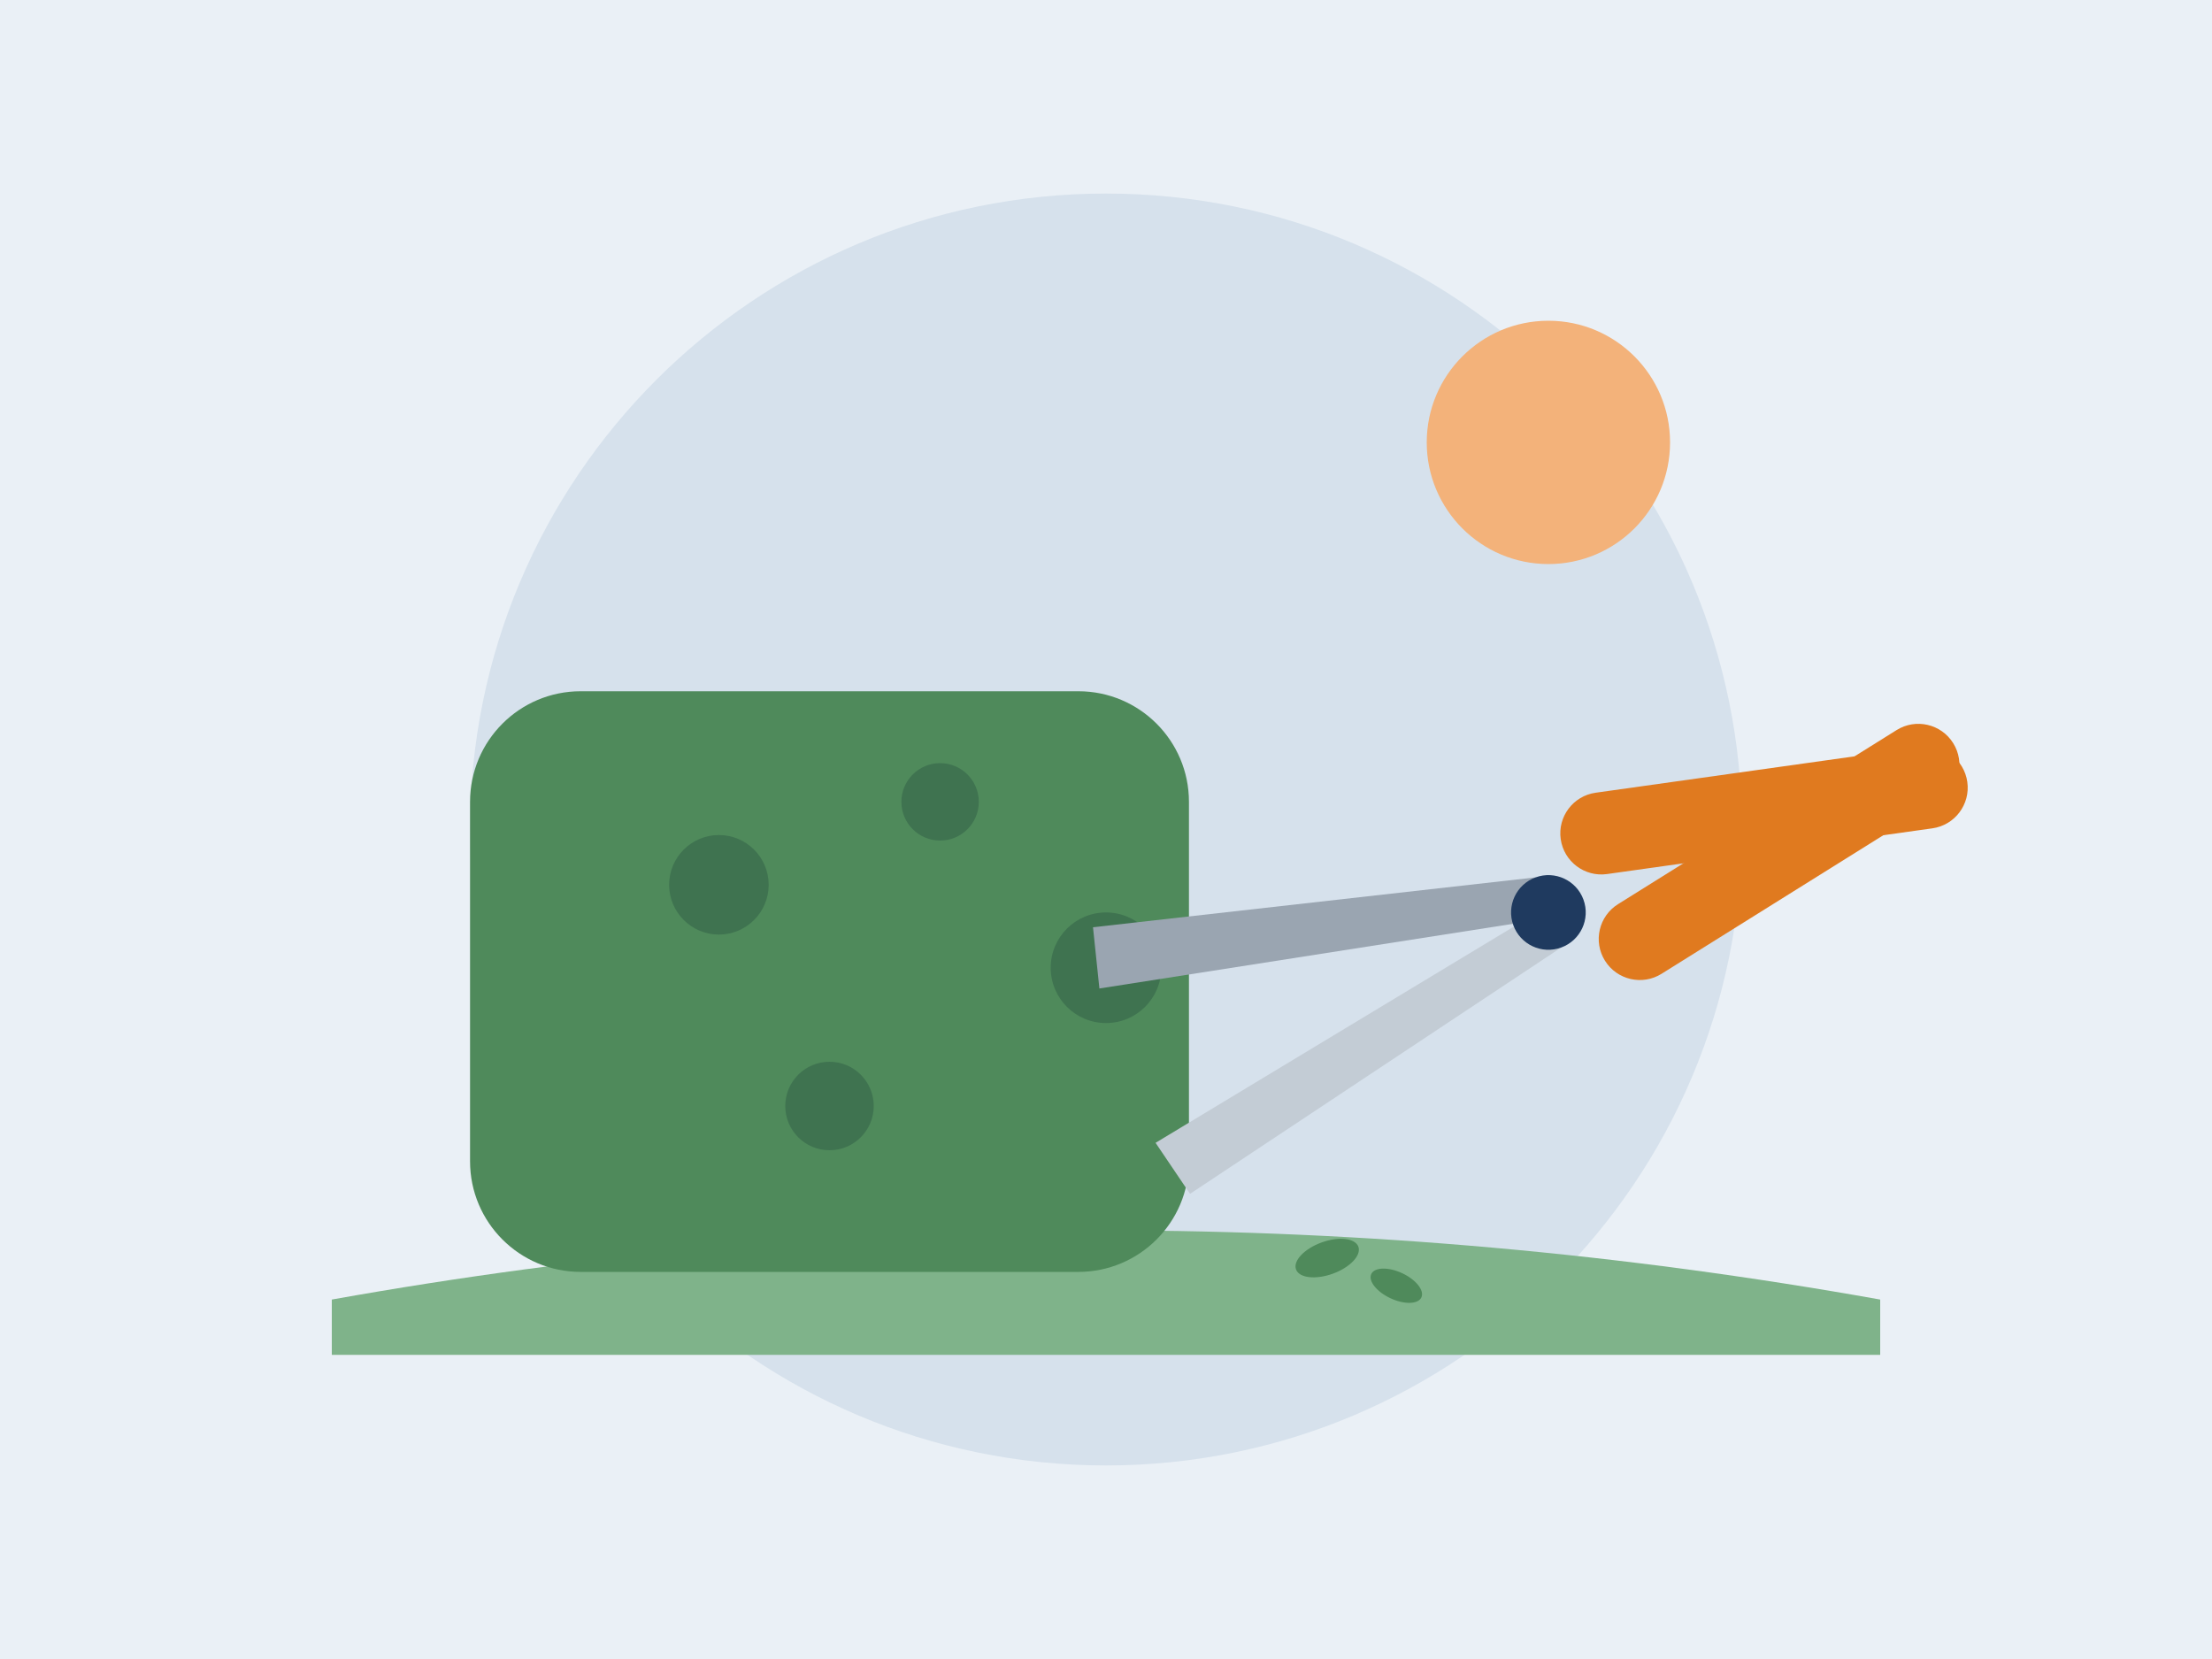
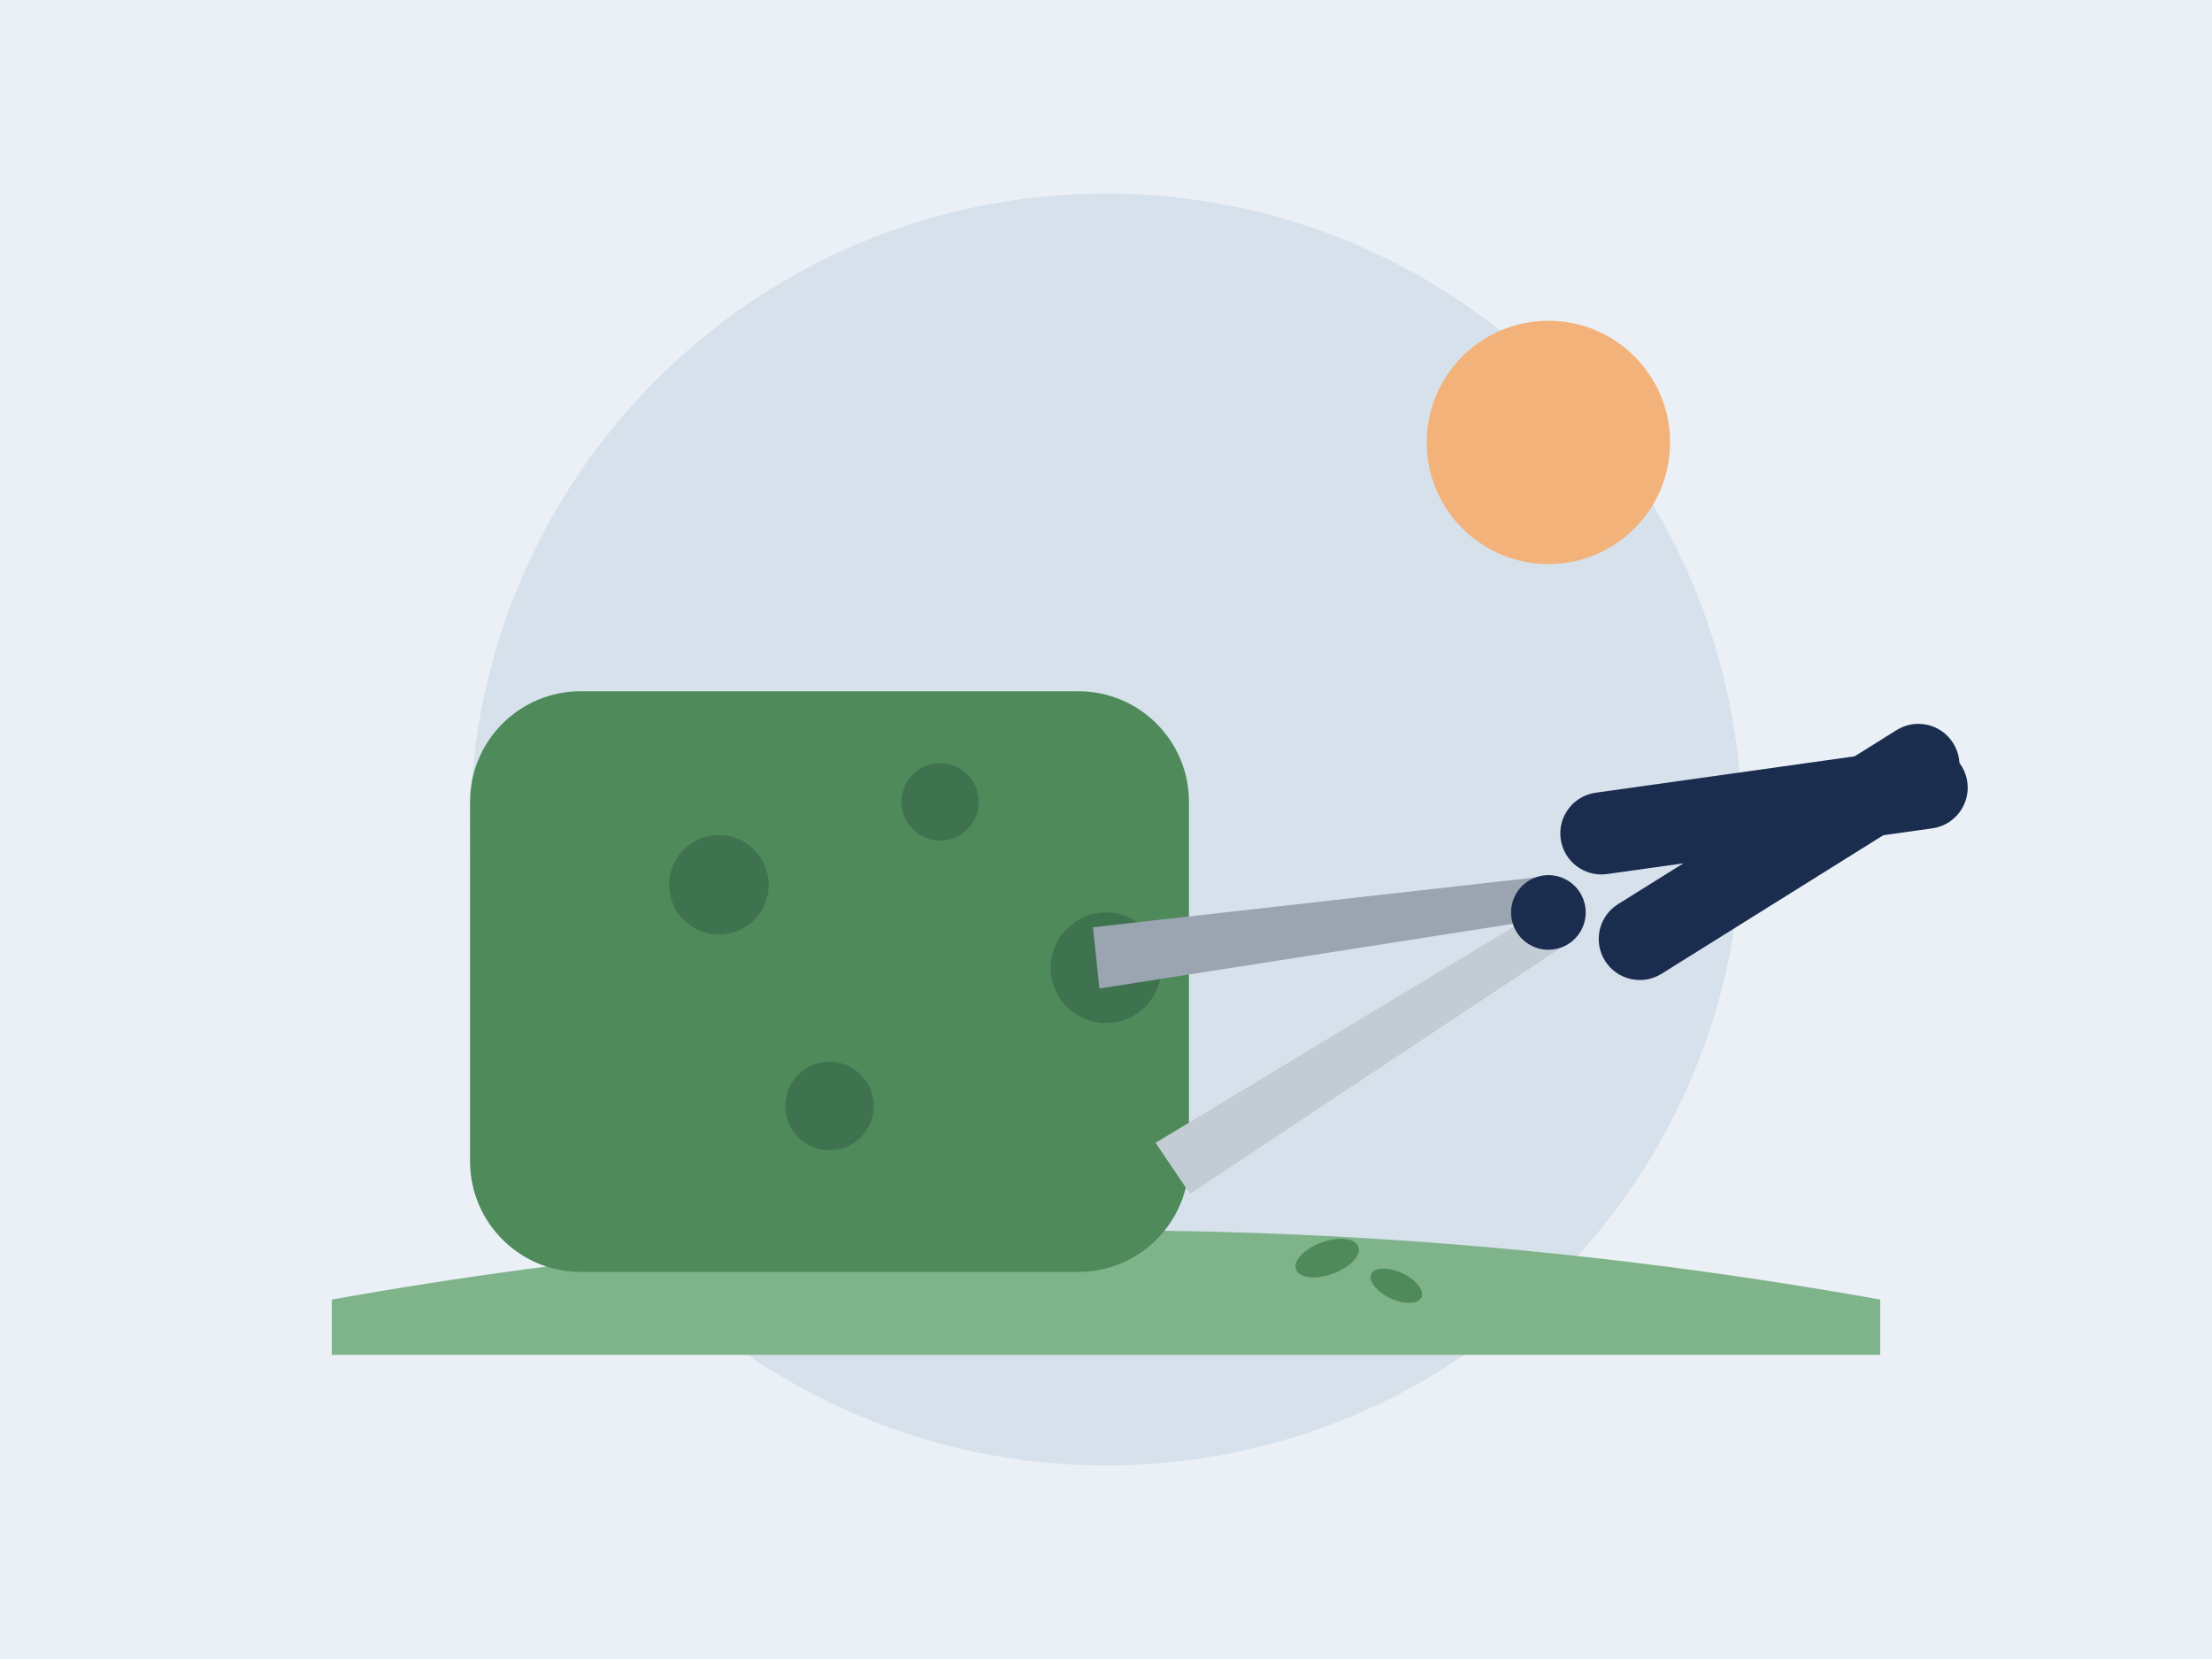
<svg xmlns="http://www.w3.org/2000/svg" width="800" height="600" viewBox="0 0 800 600">
  <rect width="800" height="600" fill="#eaf0f6" />
  <circle cx="400" cy="300" r="230" fill="#d6e1ec" />
  <circle cx="560" cy="160" r="44" fill="#f3b27a" />
  <path d="M120 470q280-50 560 0v20H120z" fill="#7fb38a" />
  <rect x="170" y="250" width="260" height="210" rx="40" fill="#4f8a5b" />
  <g fill="#3f7350">
    <circle cx="260" cy="320" r="18" />
    <circle cx="340" cy="290" r="14" />
    <circle cx="400" cy="350" r="20" />
    <circle cx="300" cy="400" r="16" />
  </g>
  <g transform="translate(560 330) rotate(-20) scale(1.35)">
    <path d="M-8 0L-120 -22l4-16L0 -10z" fill="#9aa5b1" />
    <path d="M-8 0L-120 22l4 16L0 10z" fill="#c3ccd5" />
-     <circle cx="0" cy="0" r="10" fill="#1f3a5f" />
-     <rect x="6" y="-30" width="110" height="22" rx="11" fill="#e07a1f" transform="rotate(12)" />
-     <rect x="6" y="8" width="110" height="22" rx="11" fill="#e07a1f" transform="rotate(-12)" />
+     <circle cx="0" cy="0" r="10" fill="#1b2d4f" />
+     <rect x="6" y="-30" width="110" height="22" rx="11" fill="#1b2d4f" transform="rotate(12)" />
+     <rect x="6" y="8" width="110" height="22" rx="11" fill="#1b2d4f" transform="rotate(-12)" />
  </g>
  <g fill="#4f8a5b">
    <ellipse cx="480" cy="455" rx="12" ry="6" transform="rotate(-20 480 455)" />
    <ellipse cx="505" cy="465" rx="10" ry="5" transform="rotate(25 505 465)" />
  </g>
</svg>
